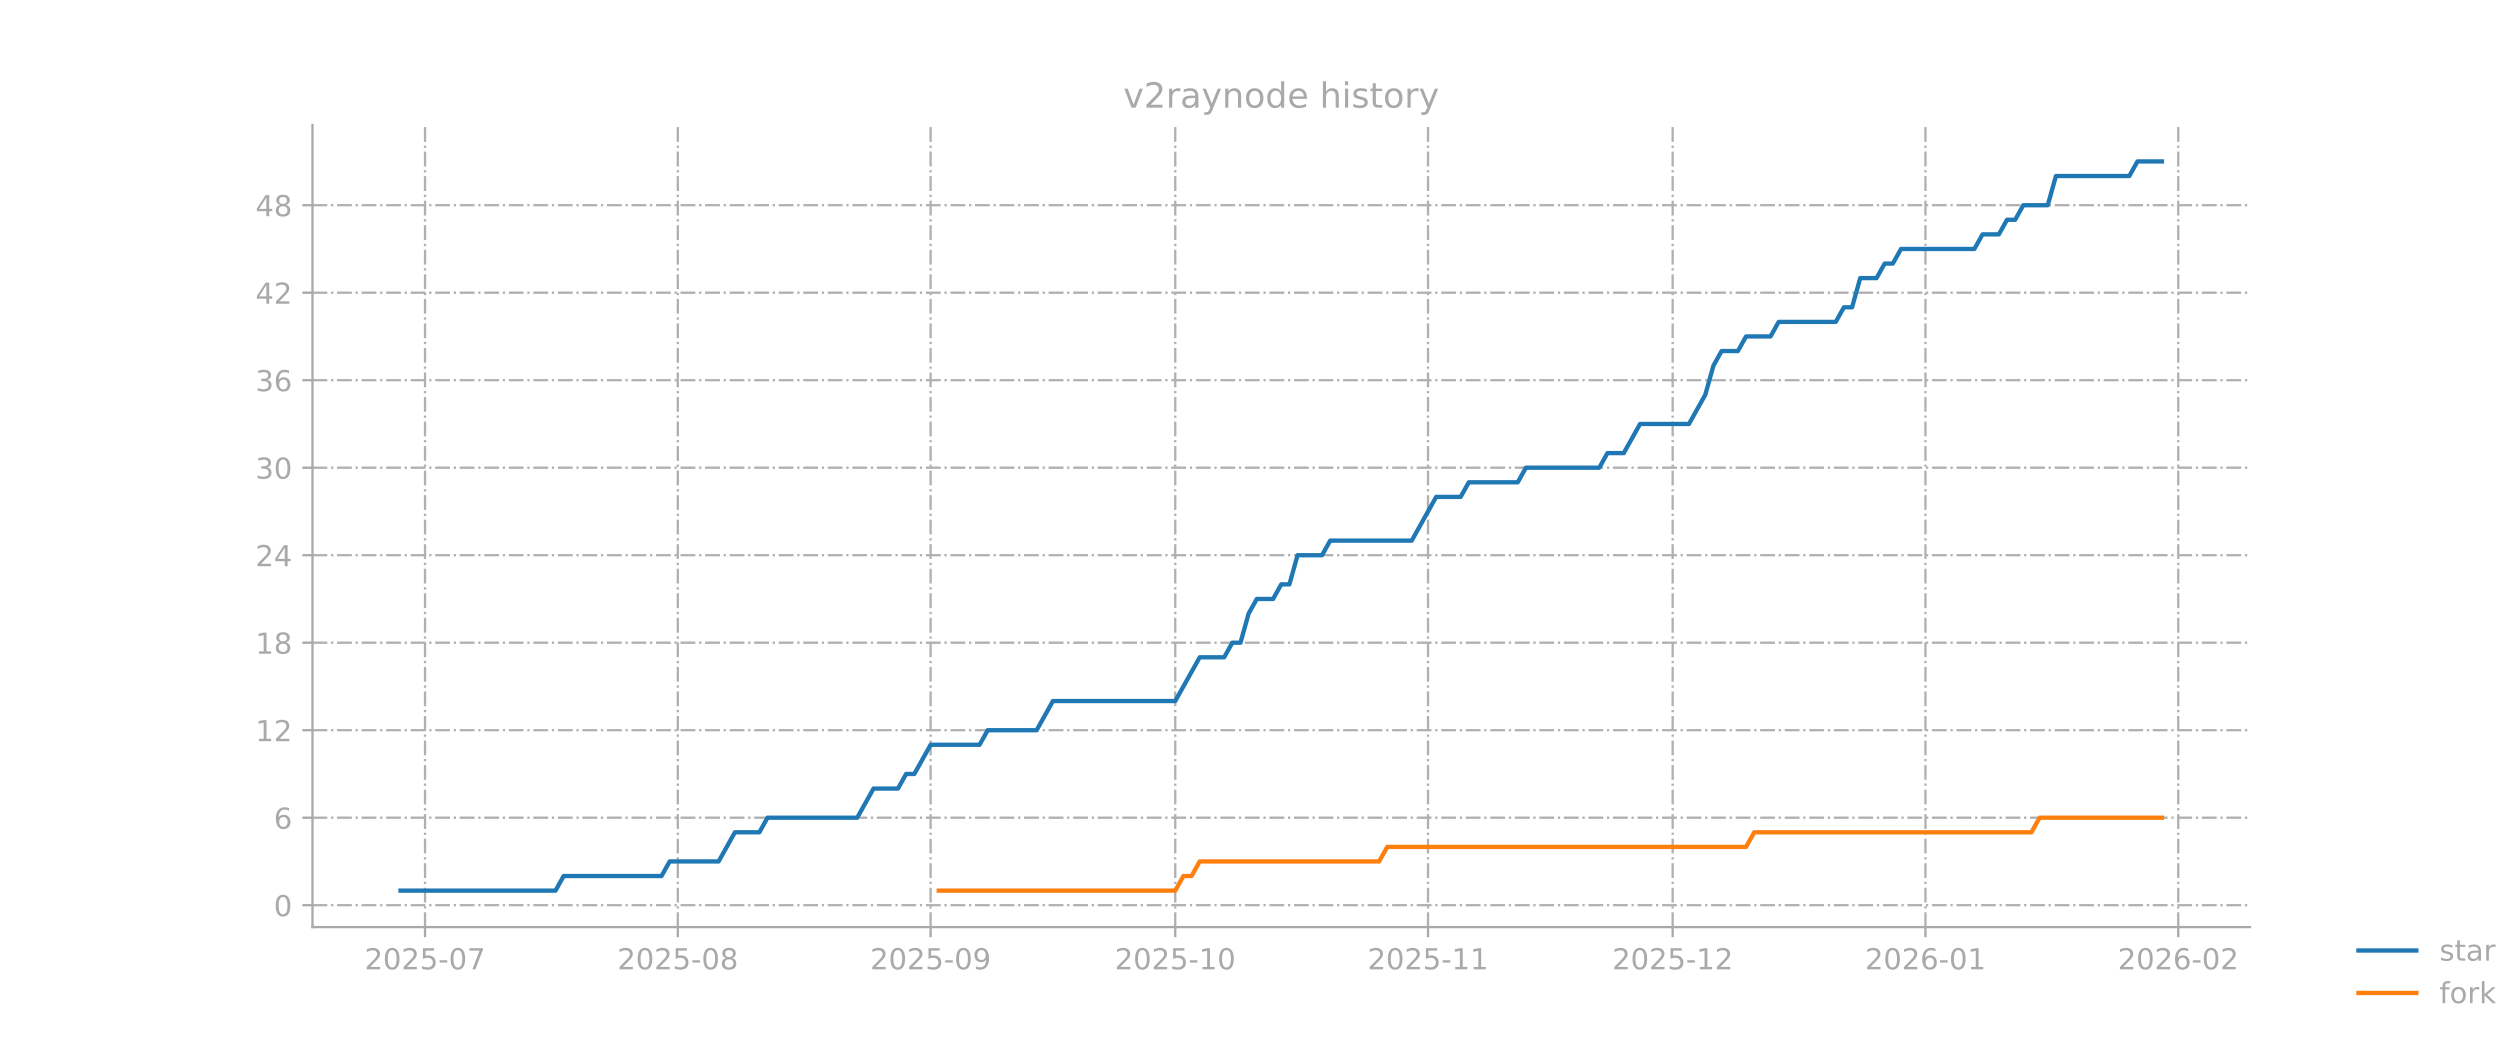
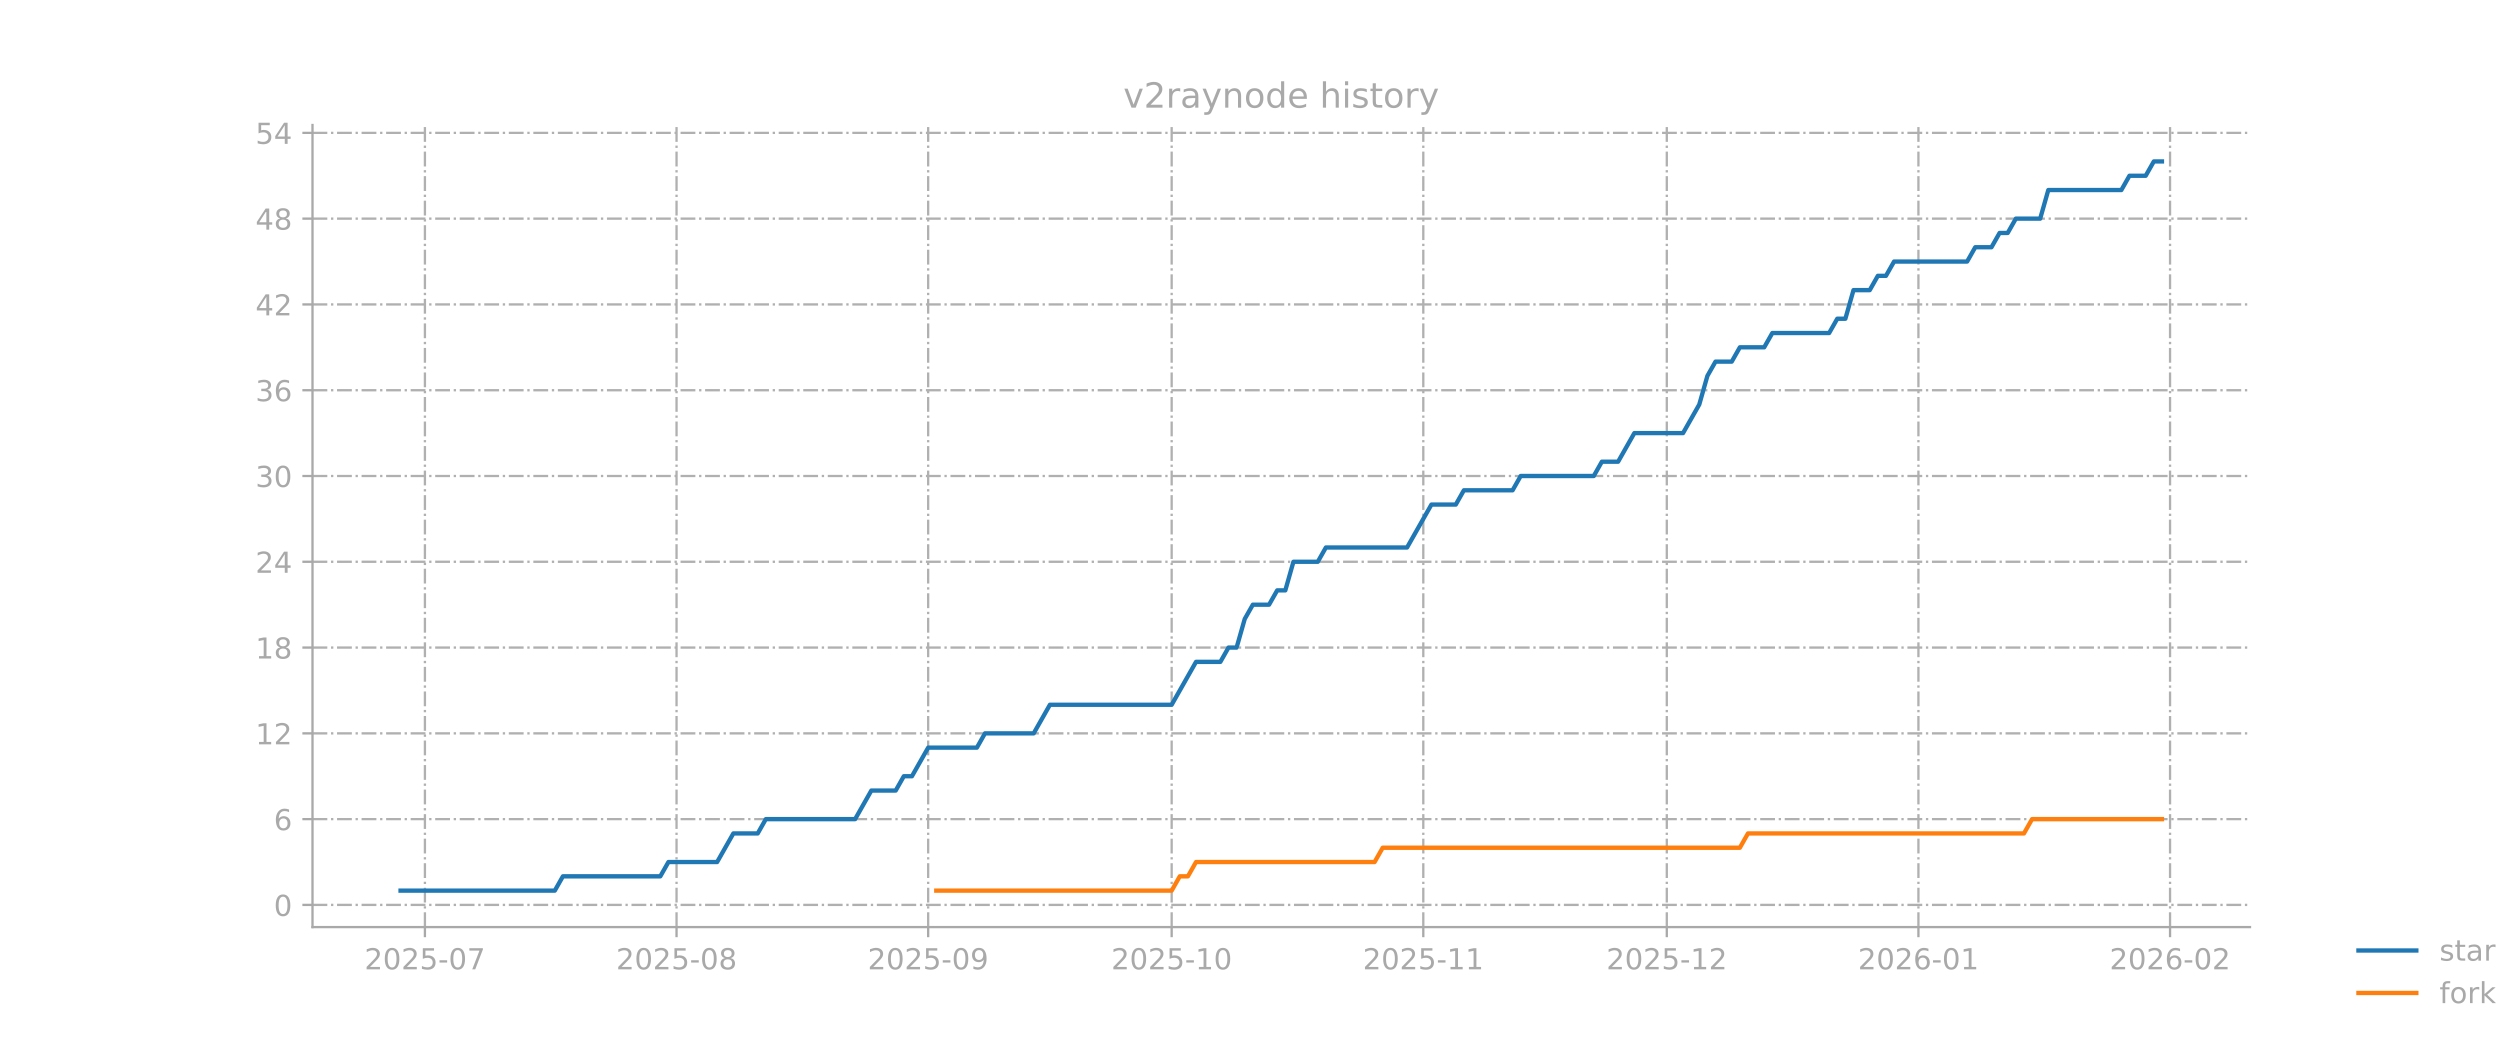
<svg xmlns="http://www.w3.org/2000/svg" xmlns:xlink="http://www.w3.org/1999/xlink" width="864pt" height="360pt" viewBox="0 0 864 360" version="1.1">
  <defs>
    <style type="text/css">*{stroke-linejoin: round; stroke-linecap: butt}</style>
  </defs>
  <g id="figure_1">
    <g id="patch_1">
      <path d="M 0 360  L 864 360  L 864 0  L 0 0  L 0 360  z " style="fill: none; opacity: 0" />
    </g>
    <g id="axes_1">
      <g id="patch_2">
        <path d="M 108 320.4  L 777.6 320.4  L 777.6 43.2  L 108 43.2  L 108 320.4  z " style="fill: none; opacity: 0" />
      </g>
      <g id="matplotlib.axis_1">
        <g id="xtick_1">
          <g id="line2d_1">
-             <path d="M 146.891 320.4  L 146.891 43.2  " clip-path="url(#pc5d7c96b3d)" style="fill: none; stroke-dasharray: 5.12,1.28,0.8,1.28; stroke-dashoffset: 0; stroke: #b0b0b0; stroke-width: 0.8" />
+             <path d="M 146.852 320.4  L 146.852 43.2  " clip-path="url(#p8c56908fd4)" style="fill: none; stroke-dasharray: 5.12,1.28,0.8,1.28; stroke-dashoffset: 0; stroke: #b0b0b0; stroke-width: 0.8" />
          </g>
          <g id="line2d_2">
            <defs>
-               <path id="m9806571675" d="M 0 0  L 0 3.5  " style="stroke: #a9a9a9; stroke-width: 0.8" />
+               <path id="mf7a924f02c" d="M 0 0  L 0 3.5  " style="stroke: #a9a9a9; stroke-width: 0.8" />
            </defs>
            <g>
-               <use xlink:href="#m9806571675" x="146.891" y="320.4" style="fill: #a9a9a9; stroke: #a9a9a9; stroke-width: 0.8" />
+               <use xlink:href="#mf7a924f02c" x="146.852" y="320.4" style="fill: #a9a9a9; stroke: #a9a9a9; stroke-width: 0.8" />
            </g>
          </g>
          <g id="text_1">
-             <g style="fill: #a9a9a9" transform="translate(125.9995 334.9984) scale(0.1 -0.1)">
+             <g style="fill: #a9a9a9" transform="translate(125.9605 334.9984) scale(0.1 -0.1)">
              <defs>
                <path id="DejaVuSans-32" d="M 1228 531  L 3431 531  L 3431 0  L 469 0  L 469 531  Q 828 903 1448 1529  Q 2069 2156 2228 2338  Q 2531 2678 2651 2914  Q 2772 3150 2772 3378  Q 2772 3750 2511 3984  Q 2250 4219 1831 4219  Q 1534 4219 1204 4116  Q 875 4013 500 3803  L 500 4441  Q 881 4594 1212 4672  Q 1544 4750 1819 4750  Q 2544 4750 2975 4387  Q 3406 4025 3406 3419  Q 3406 3131 3298 2873  Q 3191 2616 2906 2266  Q 2828 2175 2409 1742  Q 1991 1309 1228 531  z " transform="scale(0.015625)" />
                <path id="DejaVuSans-30" d="M 2034 4250  Q 1547 4250 1301 3770  Q 1056 3291 1056 2328  Q 1056 1369 1301 889  Q 1547 409 2034 409  Q 2525 409 2770 889  Q 3016 1369 3016 2328  Q 3016 3291 2770 3770  Q 2525 4250 2034 4250  z M 2034 4750  Q 2819 4750 3233 4129  Q 3647 3509 3647 2328  Q 3647 1150 3233 529  Q 2819 -91 2034 -91  Q 1250 -91 836 529  Q 422 1150 422 2328  Q 422 3509 836 4129  Q 1250 4750 2034 4750  z " transform="scale(0.015625)" />
                <path id="DejaVuSans-35" d="M 691 4666  L 3169 4666  L 3169 4134  L 1269 4134  L 1269 2991  Q 1406 3038 1543 3061  Q 1681 3084 1819 3084  Q 2600 3084 3056 2656  Q 3513 2228 3513 1497  Q 3513 744 3044 326  Q 2575 -91 1722 -91  Q 1428 -91 1123 -41  Q 819 9 494 109  L 494 744  Q 775 591 1075 516  Q 1375 441 1709 441  Q 2250 441 2565 725  Q 2881 1009 2881 1497  Q 2881 1984 2565 2268  Q 2250 2553 1709 2553  Q 1456 2553 1204 2497  Q 953 2441 691 2322  L 691 4666  z " transform="scale(0.015625)" />
                <path id="DejaVuSans-2d" d="M 313 2009  L 1997 2009  L 1997 1497  L 313 1497  L 313 2009  z " transform="scale(0.015625)" />
                <path id="DejaVuSans-37" d="M 525 4666  L 3525 4666  L 3525 4397  L 1831 0  L 1172 0  L 2766 4134  L 525 4134  L 525 4666  z " transform="scale(0.015625)" />
              </defs>
              <use xlink:href="#DejaVuSans-32" />
              <use xlink:href="#DejaVuSans-30" transform="translate(63.62305 0)" />
              <use xlink:href="#DejaVuSans-32" transform="translate(127.2461 0)" />
              <use xlink:href="#DejaVuSans-35" transform="translate(190.8691 0)" />
              <use xlink:href="#DejaVuSans-2d" transform="translate(254.4922 0)" />
              <use xlink:href="#DejaVuSans-30" transform="translate(290.5762 0)" />
              <use xlink:href="#DejaVuSans-37" transform="translate(354.1992 0)" />
            </g>
          </g>
        </g>
        <g id="xtick_2">
          <g id="line2d_3">
-             <path d="M 234.255 320.4  L 234.255 43.2  " clip-path="url(#pc5d7c96b3d)" style="fill: none; stroke-dasharray: 5.12,1.28,0.8,1.28; stroke-dashoffset: 0; stroke: #b0b0b0; stroke-width: 0.8" />
+             <path d="M 233.813 320.4  L 233.813 43.2  " clip-path="url(#p8c56908fd4)" style="fill: none; stroke-dasharray: 5.12,1.28,0.8,1.28; stroke-dashoffset: 0; stroke: #b0b0b0; stroke-width: 0.8" />
          </g>
          <g id="line2d_4">
            <g>
-               <use xlink:href="#m9806571675" x="234.255" y="320.4" style="fill: #a9a9a9; stroke: #a9a9a9; stroke-width: 0.8" />
+               <use xlink:href="#mf7a924f02c" x="233.813" y="320.4" style="fill: #a9a9a9; stroke: #a9a9a9; stroke-width: 0.8" />
            </g>
          </g>
          <g id="text_2">
-             <g style="fill: #a9a9a9" transform="translate(213.3631 334.9984) scale(0.1 -0.1)">
+             <g style="fill: #a9a9a9" transform="translate(212.9216 334.9984) scale(0.1 -0.1)">
              <defs>
                <path id="DejaVuSans-38" d="M 2034 2216  Q 1584 2216 1326 1975  Q 1069 1734 1069 1313  Q 1069 891 1326 650  Q 1584 409 2034 409  Q 2484 409 2743 651  Q 3003 894 3003 1313  Q 3003 1734 2745 1975  Q 2488 2216 2034 2216  z M 1403 2484  Q 997 2584 770 2862  Q 544 3141 544 3541  Q 544 4100 942 4425  Q 1341 4750 2034 4750  Q 2731 4750 3128 4425  Q 3525 4100 3525 3541  Q 3525 3141 3298 2862  Q 3072 2584 2669 2484  Q 3125 2378 3379 2068  Q 3634 1759 3634 1313  Q 3634 634 3220 271  Q 2806 -91 2034 -91  Q 1263 -91 848 271  Q 434 634 434 1313  Q 434 1759 690 2068  Q 947 2378 1403 2484  z M 1172 3481  Q 1172 3119 1398 2916  Q 1625 2713 2034 2713  Q 2441 2713 2670 2916  Q 2900 3119 2900 3481  Q 2900 3844 2670 4047  Q 2441 4250 2034 4250  Q 1625 4250 1398 4047  Q 1172 3844 1172 3481  z " transform="scale(0.015625)" />
              </defs>
              <use xlink:href="#DejaVuSans-32" />
              <use xlink:href="#DejaVuSans-30" transform="translate(63.62305 0)" />
              <use xlink:href="#DejaVuSans-32" transform="translate(127.2461 0)" />
              <use xlink:href="#DejaVuSans-35" transform="translate(190.8691 0)" />
              <use xlink:href="#DejaVuSans-2d" transform="translate(254.4922 0)" />
              <use xlink:href="#DejaVuSans-30" transform="translate(290.5762 0)" />
              <use xlink:href="#DejaVuSans-38" transform="translate(354.1992 0)" />
            </g>
          </g>
        </g>
        <g id="xtick_3">
          <g id="line2d_5">
-             <path d="M 321.618 320.4  L 321.618 43.2  " clip-path="url(#pc5d7c96b3d)" style="fill: none; stroke-dasharray: 5.12,1.28,0.8,1.28; stroke-dashoffset: 0; stroke: #b0b0b0; stroke-width: 0.8" />
+             <path d="M 320.774 320.4  L 320.774 43.2  " clip-path="url(#p8c56908fd4)" style="fill: none; stroke-dasharray: 5.12,1.28,0.8,1.28; stroke-dashoffset: 0; stroke: #b0b0b0; stroke-width: 0.8" />
          </g>
          <g id="line2d_6">
            <g>
-               <use xlink:href="#m9806571675" x="321.618" y="320.4" style="fill: #a9a9a9; stroke: #a9a9a9; stroke-width: 0.8" />
+               <use xlink:href="#mf7a924f02c" x="320.774" y="320.4" style="fill: #a9a9a9; stroke: #a9a9a9; stroke-width: 0.8" />
            </g>
          </g>
          <g id="text_3">
-             <g style="fill: #a9a9a9" transform="translate(300.7268 334.9984) scale(0.1 -0.1)">
+             <g style="fill: #a9a9a9" transform="translate(299.8826 334.9984) scale(0.1 -0.1)">
              <defs>
                <path id="DejaVuSans-39" d="M 703 97  L 703 672  Q 941 559 1184 500  Q 1428 441 1663 441  Q 2288 441 2617 861  Q 2947 1281 2994 2138  Q 2813 1869 2534 1725  Q 2256 1581 1919 1581  Q 1219 1581 811 2004  Q 403 2428 403 3163  Q 403 3881 828 4315  Q 1253 4750 1959 4750  Q 2769 4750 3195 4129  Q 3622 3509 3622 2328  Q 3622 1225 3098 567  Q 2575 -91 1691 -91  Q 1453 -91 1209 -44  Q 966 3 703 97  z M 1959 2075  Q 2384 2075 2632 2365  Q 2881 2656 2881 3163  Q 2881 3666 2632 3958  Q 2384 4250 1959 4250  Q 1534 4250 1286 3958  Q 1038 3666 1038 3163  Q 1038 2656 1286 2365  Q 1534 2075 1959 2075  z " transform="scale(0.015625)" />
              </defs>
              <use xlink:href="#DejaVuSans-32" />
              <use xlink:href="#DejaVuSans-30" transform="translate(63.62305 0)" />
              <use xlink:href="#DejaVuSans-32" transform="translate(127.2461 0)" />
              <use xlink:href="#DejaVuSans-35" transform="translate(190.8691 0)" />
              <use xlink:href="#DejaVuSans-2d" transform="translate(254.4922 0)" />
              <use xlink:href="#DejaVuSans-30" transform="translate(290.5762 0)" />
              <use xlink:href="#DejaVuSans-39" transform="translate(354.1992 0)" />
            </g>
          </g>
        </g>
        <g id="xtick_4">
          <g id="line2d_7">
-             <path d="M 406.164 320.4  L 406.164 43.2  " clip-path="url(#pc5d7c96b3d)" style="fill: none; stroke-dasharray: 5.12,1.28,0.8,1.28; stroke-dashoffset: 0; stroke: #b0b0b0; stroke-width: 0.8" />
+             <path d="M 404.93 320.4  L 404.93 43.2  " clip-path="url(#p8c56908fd4)" style="fill: none; stroke-dasharray: 5.12,1.28,0.8,1.28; stroke-dashoffset: 0; stroke: #b0b0b0; stroke-width: 0.8" />
          </g>
          <g id="line2d_8">
            <g>
-               <use xlink:href="#m9806571675" x="406.164" y="320.4" style="fill: #a9a9a9; stroke: #a9a9a9; stroke-width: 0.8" />
+               <use xlink:href="#mf7a924f02c" x="404.93" y="320.4" style="fill: #a9a9a9; stroke: #a9a9a9; stroke-width: 0.8" />
            </g>
          </g>
          <g id="text_4">
-             <g style="fill: #a9a9a9" transform="translate(385.2722 334.9984) scale(0.1 -0.1)">
+             <g style="fill: #a9a9a9" transform="translate(384.0385 334.9984) scale(0.1 -0.1)">
              <defs>
                <path id="DejaVuSans-31" d="M 794 531  L 1825 531  L 1825 4091  L 703 3866  L 703 4441  L 1819 4666  L 2450 4666  L 2450 531  L 3481 531  L 3481 0  L 794 0  L 794 531  z " transform="scale(0.015625)" />
              </defs>
              <use xlink:href="#DejaVuSans-32" />
              <use xlink:href="#DejaVuSans-30" transform="translate(63.62305 0)" />
              <use xlink:href="#DejaVuSans-32" transform="translate(127.2461 0)" />
              <use xlink:href="#DejaVuSans-35" transform="translate(190.8691 0)" />
              <use xlink:href="#DejaVuSans-2d" transform="translate(254.4922 0)" />
              <use xlink:href="#DejaVuSans-31" transform="translate(290.5762 0)" />
              <use xlink:href="#DejaVuSans-30" transform="translate(354.1992 0)" />
            </g>
          </g>
        </g>
        <g id="xtick_5">
          <g id="line2d_9">
-             <path d="M 493.527 320.4  L 493.527 43.2  " clip-path="url(#pc5d7c96b3d)" style="fill: none; stroke-dasharray: 5.12,1.28,0.8,1.28; stroke-dashoffset: 0; stroke: #b0b0b0; stroke-width: 0.8" />
+             <path d="M 491.891 320.4  L 491.891 43.2  " clip-path="url(#p8c56908fd4)" style="fill: none; stroke-dasharray: 5.12,1.28,0.8,1.28; stroke-dashoffset: 0; stroke: #b0b0b0; stroke-width: 0.8" />
          </g>
          <g id="line2d_10">
            <g>
-               <use xlink:href="#m9806571675" x="493.527" y="320.4" style="fill: #a9a9a9; stroke: #a9a9a9; stroke-width: 0.8" />
+               <use xlink:href="#mf7a924f02c" x="491.891" y="320.4" style="fill: #a9a9a9; stroke: #a9a9a9; stroke-width: 0.8" />
            </g>
          </g>
          <g id="text_5">
-             <g style="fill: #a9a9a9" transform="translate(472.6359 334.9984) scale(0.1 -0.1)">
+             <g style="fill: #a9a9a9" transform="translate(470.9995 334.9984) scale(0.1 -0.1)">
              <use xlink:href="#DejaVuSans-32" />
              <use xlink:href="#DejaVuSans-30" transform="translate(63.62305 0)" />
              <use xlink:href="#DejaVuSans-32" transform="translate(127.2461 0)" />
              <use xlink:href="#DejaVuSans-35" transform="translate(190.8691 0)" />
              <use xlink:href="#DejaVuSans-2d" transform="translate(254.4922 0)" />
              <use xlink:href="#DejaVuSans-31" transform="translate(290.5762 0)" />
              <use xlink:href="#DejaVuSans-31" transform="translate(354.1992 0)" />
            </g>
          </g>
        </g>
        <g id="xtick_6">
          <g id="line2d_11">
-             <path d="M 578.073 320.4  L 578.073 43.2  " clip-path="url(#pc5d7c96b3d)" style="fill: none; stroke-dasharray: 5.12,1.28,0.8,1.28; stroke-dashoffset: 0; stroke: #b0b0b0; stroke-width: 0.8" />
+             <path d="M 576.047 320.4  L 576.047 43.2  " clip-path="url(#p8c56908fd4)" style="fill: none; stroke-dasharray: 5.12,1.28,0.8,1.28; stroke-dashoffset: 0; stroke: #b0b0b0; stroke-width: 0.8" />
          </g>
          <g id="line2d_12">
            <g>
-               <use xlink:href="#m9806571675" x="578.073" y="320.4" style="fill: #a9a9a9; stroke: #a9a9a9; stroke-width: 0.8" />
+               <use xlink:href="#mf7a924f02c" x="576.047" y="320.4" style="fill: #a9a9a9; stroke: #a9a9a9; stroke-width: 0.8" />
            </g>
          </g>
          <g id="text_6">
-             <g style="fill: #a9a9a9" transform="translate(557.1813 334.9984) scale(0.1 -0.1)">
+             <g style="fill: #a9a9a9" transform="translate(555.1553 334.9984) scale(0.1 -0.1)">
              <use xlink:href="#DejaVuSans-32" />
              <use xlink:href="#DejaVuSans-30" transform="translate(63.62305 0)" />
              <use xlink:href="#DejaVuSans-32" transform="translate(127.2461 0)" />
              <use xlink:href="#DejaVuSans-35" transform="translate(190.8691 0)" />
              <use xlink:href="#DejaVuSans-2d" transform="translate(254.4922 0)" />
              <use xlink:href="#DejaVuSans-31" transform="translate(290.5762 0)" />
              <use xlink:href="#DejaVuSans-32" transform="translate(354.1992 0)" />
            </g>
          </g>
        </g>
        <g id="xtick_7">
          <g id="line2d_13">
-             <path d="M 665.436 320.4  L 665.436 43.2  " clip-path="url(#pc5d7c96b3d)" style="fill: none; stroke-dasharray: 5.12,1.28,0.8,1.28; stroke-dashoffset: 0; stroke: #b0b0b0; stroke-width: 0.8" />
+             <path d="M 663.008 320.4  L 663.008 43.2  " clip-path="url(#p8c56908fd4)" style="fill: none; stroke-dasharray: 5.12,1.28,0.8,1.28; stroke-dashoffset: 0; stroke: #b0b0b0; stroke-width: 0.8" />
          </g>
          <g id="line2d_14">
            <g>
-               <use xlink:href="#m9806571675" x="665.436" y="320.4" style="fill: #a9a9a9; stroke: #a9a9a9; stroke-width: 0.8" />
+               <use xlink:href="#mf7a924f02c" x="663.008" y="320.4" style="fill: #a9a9a9; stroke: #a9a9a9; stroke-width: 0.8" />
            </g>
          </g>
          <g id="text_7">
-             <g style="fill: #a9a9a9" transform="translate(644.545 334.9984) scale(0.1 -0.1)">
+             <g style="fill: #a9a9a9" transform="translate(642.1164 334.9984) scale(0.1 -0.1)">
              <defs>
                <path id="DejaVuSans-36" d="M 2113 2584  Q 1688 2584 1439 2293  Q 1191 2003 1191 1497  Q 1191 994 1439 701  Q 1688 409 2113 409  Q 2538 409 2786 701  Q 3034 994 3034 1497  Q 3034 2003 2786 2293  Q 2538 2584 2113 2584  z M 3366 4563  L 3366 3988  Q 3128 4100 2886 4159  Q 2644 4219 2406 4219  Q 1781 4219 1451 3797  Q 1122 3375 1075 2522  Q 1259 2794 1537 2939  Q 1816 3084 2150 3084  Q 2853 3084 3261 2657  Q 3669 2231 3669 1497  Q 3669 778 3244 343  Q 2819 -91 2113 -91  Q 1303 -91 875 529  Q 447 1150 447 2328  Q 447 3434 972 4092  Q 1497 4750 2381 4750  Q 2619 4750 2861 4703  Q 3103 4656 3366 4563  z " transform="scale(0.015625)" />
              </defs>
              <use xlink:href="#DejaVuSans-32" />
              <use xlink:href="#DejaVuSans-30" transform="translate(63.62305 0)" />
              <use xlink:href="#DejaVuSans-32" transform="translate(127.2461 0)" />
              <use xlink:href="#DejaVuSans-36" transform="translate(190.8691 0)" />
              <use xlink:href="#DejaVuSans-2d" transform="translate(254.4922 0)" />
              <use xlink:href="#DejaVuSans-30" transform="translate(290.5762 0)" />
              <use xlink:href="#DejaVuSans-31" transform="translate(354.1992 0)" />
            </g>
          </g>
        </g>
        <g id="xtick_8">
          <g id="line2d_15">
-             <path d="M 752.8 320.4  L 752.8 43.2  " clip-path="url(#pc5d7c96b3d)" style="fill: none; stroke-dasharray: 5.12,1.28,0.8,1.28; stroke-dashoffset: 0; stroke: #b0b0b0; stroke-width: 0.8" />
+             <path d="M 749.969 320.4  L 749.969 43.2  " clip-path="url(#p8c56908fd4)" style="fill: none; stroke-dasharray: 5.12,1.28,0.8,1.28; stroke-dashoffset: 0; stroke: #b0b0b0; stroke-width: 0.8" />
          </g>
          <g id="line2d_16">
            <g>
-               <use xlink:href="#m9806571675" x="752.8" y="320.4" style="fill: #a9a9a9; stroke: #a9a9a9; stroke-width: 0.8" />
+               <use xlink:href="#mf7a924f02c" x="749.969" y="320.4" style="fill: #a9a9a9; stroke: #a9a9a9; stroke-width: 0.8" />
            </g>
          </g>
          <g id="text_8">
-             <g style="fill: #a9a9a9" transform="translate(731.9086 334.9984) scale(0.1 -0.1)">
+             <g style="fill: #a9a9a9" transform="translate(729.0774 334.9984) scale(0.1 -0.1)">
              <use xlink:href="#DejaVuSans-32" />
              <use xlink:href="#DejaVuSans-30" transform="translate(63.62305 0)" />
              <use xlink:href="#DejaVuSans-32" transform="translate(127.2461 0)" />
              <use xlink:href="#DejaVuSans-36" transform="translate(190.8691 0)" />
              <use xlink:href="#DejaVuSans-2d" transform="translate(254.4922 0)" />
              <use xlink:href="#DejaVuSans-30" transform="translate(290.5762 0)" />
              <use xlink:href="#DejaVuSans-32" transform="translate(354.1992 0)" />
            </g>
          </g>
        </g>
      </g>
      <g id="matplotlib.axis_2">
        <g id="ytick_1">
          <g id="line2d_17">
-             <path d="M 108 312.84  L 777.6 312.84  " clip-path="url(#pc5d7c96b3d)" style="fill: none; stroke-dasharray: 5.12,1.28,0.8,1.28; stroke-dashoffset: 0; stroke: #b0b0b0; stroke-width: 0.8" />
+             <path d="M 108 312.741  L 777.6 312.741  " clip-path="url(#p8c56908fd4)" style="fill: none; stroke-dasharray: 5.12,1.28,0.8,1.28; stroke-dashoffset: 0; stroke: #b0b0b0; stroke-width: 0.8" />
          </g>
          <g id="line2d_18">
            <defs>
-               <path id="mb5bc9889e3" d="M 0 0  L -3.5 0  " style="stroke: #a9a9a9; stroke-width: 0.8" />
+               <path id="md073e32edb" d="M 0 0  L -3.5 0  " style="stroke: #a9a9a9; stroke-width: 0.8" />
            </defs>
            <g>
-               <use xlink:href="#mb5bc9889e3" x="108" y="312.84" style="fill: #a9a9a9; stroke: #a9a9a9; stroke-width: 0.8" />
+               <use xlink:href="#md073e32edb" x="108" y="312.741" style="fill: #a9a9a9; stroke: #a9a9a9; stroke-width: 0.8" />
            </g>
          </g>
          <g id="text_9">
-             <g style="fill: #a9a9a9" transform="translate(94.6375 316.6392) scale(0.1 -0.1)">
+             <g style="fill: #a9a9a9" transform="translate(94.6375 316.5404) scale(0.1 -0.1)">
              <use xlink:href="#DejaVuSans-30" />
            </g>
          </g>
        </g>
        <g id="ytick_2">
          <g id="line2d_19">
-             <path d="M 108 282.6  L 777.6 282.6  " clip-path="url(#pc5d7c96b3d)" style="fill: none; stroke-dasharray: 5.12,1.28,0.8,1.28; stroke-dashoffset: 0; stroke: #b0b0b0; stroke-width: 0.8" />
+             <path d="M 108 283.094  L 777.6 283.094  " clip-path="url(#p8c56908fd4)" style="fill: none; stroke-dasharray: 5.12,1.28,0.8,1.28; stroke-dashoffset: 0; stroke: #b0b0b0; stroke-width: 0.8" />
          </g>
          <g id="line2d_20">
            <g>
-               <use xlink:href="#mb5bc9889e3" x="108" y="282.6" style="fill: #a9a9a9; stroke: #a9a9a9; stroke-width: 0.8" />
+               <use xlink:href="#md073e32edb" x="108" y="283.094" style="fill: #a9a9a9; stroke: #a9a9a9; stroke-width: 0.8" />
            </g>
          </g>
          <g id="text_10">
-             <g style="fill: #a9a9a9" transform="translate(94.6375 286.3992) scale(0.1 -0.1)">
+             <g style="fill: #a9a9a9" transform="translate(94.6375 286.8933) scale(0.1 -0.1)">
              <use xlink:href="#DejaVuSans-36" />
            </g>
          </g>
        </g>
        <g id="ytick_3">
          <g id="line2d_21">
-             <path d="M 108 252.36  L 777.6 252.36  " clip-path="url(#pc5d7c96b3d)" style="fill: none; stroke-dasharray: 5.12,1.28,0.8,1.28; stroke-dashoffset: 0; stroke: #b0b0b0; stroke-width: 0.8" />
+             <path d="M 108 253.447  L 777.6 253.447  " clip-path="url(#p8c56908fd4)" style="fill: none; stroke-dasharray: 5.12,1.28,0.8,1.28; stroke-dashoffset: 0; stroke: #b0b0b0; stroke-width: 0.8" />
          </g>
          <g id="line2d_22">
            <g>
-               <use xlink:href="#mb5bc9889e3" x="108" y="252.36" style="fill: #a9a9a9; stroke: #a9a9a9; stroke-width: 0.8" />
+               <use xlink:href="#md073e32edb" x="108" y="253.447" style="fill: #a9a9a9; stroke: #a9a9a9; stroke-width: 0.8" />
            </g>
          </g>
          <g id="text_11">
-             <g style="fill: #a9a9a9" transform="translate(88.275 256.1592) scale(0.1 -0.1)">
+             <g style="fill: #a9a9a9" transform="translate(88.275 257.2463) scale(0.1 -0.1)">
              <use xlink:href="#DejaVuSans-31" />
              <use xlink:href="#DejaVuSans-32" transform="translate(63.62305 0)" />
            </g>
          </g>
        </g>
        <g id="ytick_4">
          <g id="line2d_23">
-             <path d="M 108 222.12  L 777.6 222.12  " clip-path="url(#pc5d7c96b3d)" style="fill: none; stroke-dasharray: 5.12,1.28,0.8,1.28; stroke-dashoffset: 0; stroke: #b0b0b0; stroke-width: 0.8" />
+             <path d="M 108 223.8  L 777.6 223.8  " clip-path="url(#p8c56908fd4)" style="fill: none; stroke-dasharray: 5.12,1.28,0.8,1.28; stroke-dashoffset: 0; stroke: #b0b0b0; stroke-width: 0.8" />
          </g>
          <g id="line2d_24">
            <g>
-               <use xlink:href="#mb5bc9889e3" x="108" y="222.12" style="fill: #a9a9a9; stroke: #a9a9a9; stroke-width: 0.8" />
+               <use xlink:href="#md073e32edb" x="108" y="223.8" style="fill: #a9a9a9; stroke: #a9a9a9; stroke-width: 0.8" />
            </g>
          </g>
          <g id="text_12">
-             <g style="fill: #a9a9a9" transform="translate(88.275 225.9192) scale(0.1 -0.1)">
+             <g style="fill: #a9a9a9" transform="translate(88.275 227.5992) scale(0.1 -0.1)">
              <use xlink:href="#DejaVuSans-31" />
              <use xlink:href="#DejaVuSans-38" transform="translate(63.62305 0)" />
            </g>
          </g>
        </g>
        <g id="ytick_5">
          <g id="line2d_25">
-             <path d="M 108 191.88  L 777.6 191.88  " clip-path="url(#pc5d7c96b3d)" style="fill: none; stroke-dasharray: 5.12,1.28,0.8,1.28; stroke-dashoffset: 0; stroke: #b0b0b0; stroke-width: 0.8" />
+             <path d="M 108 194.153  L 777.6 194.153  " clip-path="url(#p8c56908fd4)" style="fill: none; stroke-dasharray: 5.12,1.28,0.8,1.28; stroke-dashoffset: 0; stroke: #b0b0b0; stroke-width: 0.8" />
          </g>
          <g id="line2d_26">
            <g>
-               <use xlink:href="#mb5bc9889e3" x="108" y="191.88" style="fill: #a9a9a9; stroke: #a9a9a9; stroke-width: 0.8" />
+               <use xlink:href="#md073e32edb" x="108" y="194.153" style="fill: #a9a9a9; stroke: #a9a9a9; stroke-width: 0.8" />
            </g>
          </g>
          <g id="text_13">
-             <g style="fill: #a9a9a9" transform="translate(88.275 195.6792) scale(0.1 -0.1)">
+             <g style="fill: #a9a9a9" transform="translate(88.275 197.9522) scale(0.1 -0.1)">
              <defs>
                <path id="DejaVuSans-34" d="M 2419 4116  L 825 1625  L 2419 1625  L 2419 4116  z M 2253 4666  L 3047 4666  L 3047 1625  L 3713 1625  L 3713 1100  L 3047 1100  L 3047 0  L 2419 0  L 2419 1100  L 313 1100  L 313 1709  L 2253 4666  z " transform="scale(0.015625)" />
              </defs>
              <use xlink:href="#DejaVuSans-32" />
              <use xlink:href="#DejaVuSans-34" transform="translate(63.62305 0)" />
            </g>
          </g>
        </g>
        <g id="ytick_6">
          <g id="line2d_27">
-             <path d="M 108 161.64  L 777.6 161.64  " clip-path="url(#pc5d7c96b3d)" style="fill: none; stroke-dasharray: 5.12,1.28,0.8,1.28; stroke-dashoffset: 0; stroke: #b0b0b0; stroke-width: 0.8" />
+             <path d="M 108 164.506  L 777.6 164.506  " clip-path="url(#p8c56908fd4)" style="fill: none; stroke-dasharray: 5.12,1.28,0.8,1.28; stroke-dashoffset: 0; stroke: #b0b0b0; stroke-width: 0.8" />
          </g>
          <g id="line2d_28">
            <g>
-               <use xlink:href="#mb5bc9889e3" x="108" y="161.64" style="fill: #a9a9a9; stroke: #a9a9a9; stroke-width: 0.8" />
+               <use xlink:href="#md073e32edb" x="108" y="164.506" style="fill: #a9a9a9; stroke: #a9a9a9; stroke-width: 0.8" />
            </g>
          </g>
          <g id="text_14">
-             <g style="fill: #a9a9a9" transform="translate(88.275 165.4392) scale(0.1 -0.1)">
+             <g style="fill: #a9a9a9" transform="translate(88.275 168.3051) scale(0.1 -0.1)">
              <defs>
                <path id="DejaVuSans-33" d="M 2597 2516  Q 3050 2419 3304 2112  Q 3559 1806 3559 1356  Q 3559 666 3084 287  Q 2609 -91 1734 -91  Q 1441 -91 1130 -33  Q 819 25 488 141  L 488 750  Q 750 597 1062 519  Q 1375 441 1716 441  Q 2309 441 2620 675  Q 2931 909 2931 1356  Q 2931 1769 2642 2001  Q 2353 2234 1838 2234  L 1294 2234  L 1294 2753  L 1863 2753  Q 2328 2753 2575 2939  Q 2822 3125 2822 3475  Q 2822 3834 2567 4026  Q 2313 4219 1838 4219  Q 1578 4219 1281 4162  Q 984 4106 628 3988  L 628 4550  Q 988 4650 1302 4700  Q 1616 4750 1894 4750  Q 2613 4750 3031 4423  Q 3450 4097 3450 3541  Q 3450 3153 3228 2886  Q 3006 2619 2597 2516  z " transform="scale(0.015625)" />
              </defs>
              <use xlink:href="#DejaVuSans-33" />
              <use xlink:href="#DejaVuSans-30" transform="translate(63.62305 0)" />
            </g>
          </g>
        </g>
        <g id="ytick_7">
          <g id="line2d_29">
-             <path d="M 108 131.4  L 777.6 131.4  " clip-path="url(#pc5d7c96b3d)" style="fill: none; stroke-dasharray: 5.12,1.28,0.8,1.28; stroke-dashoffset: 0; stroke: #b0b0b0; stroke-width: 0.8" />
+             <path d="M 108 134.859  L 777.6 134.859  " clip-path="url(#p8c56908fd4)" style="fill: none; stroke-dasharray: 5.12,1.28,0.8,1.28; stroke-dashoffset: 0; stroke: #b0b0b0; stroke-width: 0.8" />
          </g>
          <g id="line2d_30">
            <g>
-               <use xlink:href="#mb5bc9889e3" x="108" y="131.4" style="fill: #a9a9a9; stroke: #a9a9a9; stroke-width: 0.8" />
+               <use xlink:href="#md073e32edb" x="108" y="134.859" style="fill: #a9a9a9; stroke: #a9a9a9; stroke-width: 0.8" />
            </g>
          </g>
          <g id="text_15">
-             <g style="fill: #a9a9a9" transform="translate(88.275 135.1992) scale(0.1 -0.1)">
+             <g style="fill: #a9a9a9" transform="translate(88.275 138.658) scale(0.1 -0.1)">
              <use xlink:href="#DejaVuSans-33" />
              <use xlink:href="#DejaVuSans-36" transform="translate(63.62305 0)" />
            </g>
          </g>
        </g>
        <g id="ytick_8">
          <g id="line2d_31">
-             <path d="M 108 101.16  L 777.6 101.16  " clip-path="url(#pc5d7c96b3d)" style="fill: none; stroke-dasharray: 5.12,1.28,0.8,1.28; stroke-dashoffset: 0; stroke: #b0b0b0; stroke-width: 0.8" />
+             <path d="M 108 105.212  L 777.6 105.212  " clip-path="url(#p8c56908fd4)" style="fill: none; stroke-dasharray: 5.12,1.28,0.8,1.28; stroke-dashoffset: 0; stroke: #b0b0b0; stroke-width: 0.8" />
          </g>
          <g id="line2d_32">
            <g>
-               <use xlink:href="#mb5bc9889e3" x="108" y="101.16" style="fill: #a9a9a9; stroke: #a9a9a9; stroke-width: 0.8" />
+               <use xlink:href="#md073e32edb" x="108" y="105.212" style="fill: #a9a9a9; stroke: #a9a9a9; stroke-width: 0.8" />
            </g>
          </g>
          <g id="text_16">
-             <g style="fill: #a9a9a9" transform="translate(88.275 104.9592) scale(0.1 -0.1)">
+             <g style="fill: #a9a9a9" transform="translate(88.275 109.011) scale(0.1 -0.1)">
              <use xlink:href="#DejaVuSans-34" />
              <use xlink:href="#DejaVuSans-32" transform="translate(63.62305 0)" />
            </g>
          </g>
        </g>
        <g id="ytick_9">
          <g id="line2d_33">
-             <path d="M 108 70.92  L 777.6 70.92  " clip-path="url(#pc5d7c96b3d)" style="fill: none; stroke-dasharray: 5.12,1.28,0.8,1.28; stroke-dashoffset: 0; stroke: #b0b0b0; stroke-width: 0.8" />
+             <path d="M 108 75.565  L 777.6 75.565  " clip-path="url(#p8c56908fd4)" style="fill: none; stroke-dasharray: 5.12,1.28,0.8,1.28; stroke-dashoffset: 0; stroke: #b0b0b0; stroke-width: 0.8" />
          </g>
          <g id="line2d_34">
            <g>
-               <use xlink:href="#mb5bc9889e3" x="108" y="70.92" style="fill: #a9a9a9; stroke: #a9a9a9; stroke-width: 0.8" />
+               <use xlink:href="#md073e32edb" x="108" y="75.565" style="fill: #a9a9a9; stroke: #a9a9a9; stroke-width: 0.8" />
            </g>
          </g>
          <g id="text_17">
-             <g style="fill: #a9a9a9" transform="translate(88.275 74.71922) scale(0.1 -0.1)">
+             <g style="fill: #a9a9a9" transform="translate(88.275 79.36392) scale(0.1 -0.1)">
              <use xlink:href="#DejaVuSans-34" />
              <use xlink:href="#DejaVuSans-38" transform="translate(63.62305 0)" />
            </g>
          </g>
        </g>
-       </g>
-       <g id="line2d_35">
-         <path d="M 138.436 307.8  L 191.982 307.8  L 194.8 302.76  L 228.618 302.76  L 231.436 297.72  L 248.345 297.72  L 253.982 287.64  L 262.436 287.64  L 265.255 282.6  L 296.255 282.6  L 301.891 272.52  L 310.345 272.52  L 313.164 267.48  L 315.982 267.48  L 321.618 257.4  L 338.527 257.4  L 341.345 252.36  L 358.255 252.36  L 363.891 242.28  L 406.164 242.28  L 414.618 227.16  L 423.073 227.16  L 425.891 222.12  L 428.709 222.12  L 431.527 212.04  L 434.345 207  L 439.982 207  L 442.8 201.96  L 445.618 201.96  L 448.436 191.88  L 456.891 191.88  L 459.709 186.84  L 487.891 186.84  L 496.345 171.72  L 504.8 171.72  L 507.618 166.68  L 524.527 166.68  L 527.345 161.64  L 552.709 161.64  L 555.527 156.6  L 561.164 156.6  L 566.8 146.52  L 583.709 146.52  L 589.345 136.44  L 592.164 126.36  L 594.982 121.32  L 600.618 121.32  L 603.436 116.28  L 611.891 116.28  L 614.709 111.24  L 634.436 111.24  L 637.255 106.2  L 640.073 106.2  L 642.891 96.12  L 648.527 96.12  L 651.345 91.08  L 654.164 91.08  L 656.982 86.04  L 682.345 86.04  L 685.164 81  L 690.8 81  L 693.618 75.96  L 696.436 75.96  L 699.255 70.92  L 707.709 70.92  L 710.527 60.84  L 735.891 60.84  L 738.709 55.8  L 747.164 55.8  L 747.164 55.8  " clip-path="url(#pc5d7c96b3d)" style="fill: none; stroke: #1f77b4; stroke-width: 1.5; stroke-linecap: square" />
-       </g>
-       <g id="line2d_36">
-         <path d="M 324.436 307.8  L 406.164 307.8  L 408.982 302.76  L 411.8 302.76  L 414.618 297.72  L 476.618 297.72  L 479.436 292.68  L 603.436 292.68  L 606.255 287.64  L 702.073 287.64  L 704.891 282.6  L 747.164 282.6  L 747.164 282.6  " clip-path="url(#pc5d7c96b3d)" style="fill: none; stroke: #ff7f0e; stroke-width: 1.5; stroke-linecap: square" />
+         <g id="ytick_10">
+           <g id="line2d_35">
+             <path d="M 108 45.918  L 777.6 45.918  " clip-path="url(#p8c56908fd4)" style="fill: none; stroke-dasharray: 5.12,1.28,0.8,1.28; stroke-dashoffset: 0; stroke: #b0b0b0; stroke-width: 0.8" />
+           </g>
+           <g id="line2d_36">
+             <g>
+               <use xlink:href="#md073e32edb" x="108" y="45.918" style="fill: #a9a9a9; stroke: #a9a9a9; stroke-width: 0.8" />
+             </g>
+           </g>
+           <g id="text_18">
+             <g style="fill: #a9a9a9" transform="translate(88.275 49.71687) scale(0.1 -0.1)">
+               <use xlink:href="#DejaVuSans-35" />
+               <use xlink:href="#DejaVuSans-34" transform="translate(63.62305 0)" />
+             </g>
+           </g>
+         </g>
+       </g>
+       <g id="line2d_37">
+         <path d="M 138.436 307.8  L 191.735 307.8  L 194.54 302.859  L 228.203 302.859  L 231.008 297.918  L 247.839 297.918  L 253.449 288.035  L 261.865 288.035  L 264.67 283.094  L 295.527 283.094  L 301.138 273.212  L 309.553 273.212  L 312.358 268.271  L 315.164 268.271  L 320.774 258.388  L 337.605 258.388  L 340.41 253.447  L 357.242 253.447  L 362.852 243.565  L 404.93 243.565  L 413.345 228.741  L 421.761 228.741  L 424.566 223.8  L 427.371 223.8  L 430.177 213.918  L 432.982 208.976  L 438.592 208.976  L 441.397 204.035  L 444.203 204.035  L 447.008 194.153  L 455.423 194.153  L 458.229 189.212  L 486.281 189.212  L 494.696 174.388  L 503.112 174.388  L 505.917 169.447  L 522.748 169.447  L 525.553 164.506  L 550.8 164.506  L 553.605 159.565  L 559.216 159.565  L 564.826 149.682  L 581.657 149.682  L 587.268 139.8  L 590.073 129.918  L 592.878 124.976  L 598.488 124.976  L 601.294 120.035  L 609.709 120.035  L 612.514 115.094  L 632.151 115.094  L 634.956 110.153  L 637.761 110.153  L 640.566 100.271  L 646.177 100.271  L 648.982 95.329  L 651.787 95.329  L 654.592 90.388  L 679.839 90.388  L 682.644 85.447  L 688.255 85.447  L 691.06 80.506  L 693.865 80.506  L 696.67 75.565  L 705.086 75.565  L 707.891 65.682  L 733.138 65.682  L 735.943 60.741  L 741.553 60.741  L 744.358 55.8  L 747.164 55.8  L 747.164 55.8  " clip-path="url(#p8c56908fd4)" style="fill: none; stroke: #1f77b4; stroke-width: 1.5; stroke-linecap: square" />
+       </g>
+       <g id="line2d_38">
+         <path d="M 323.579 307.8  L 404.93 307.8  L 407.735 302.859  L 410.54 302.859  L 413.345 297.918  L 475.06 297.918  L 477.865 292.976  L 601.294 292.976  L 604.099 288.035  L 699.475 288.035  L 702.281 283.094  L 747.164 283.094  L 747.164 283.094  " clip-path="url(#p8c56908fd4)" style="fill: none; stroke: #ff7f0e; stroke-width: 1.5; stroke-linecap: square" />
      </g>
      <g id="patch_3">
        <path d="M 108 320.4  L 108 43.2  " style="fill: none; stroke: #a9a9a9; stroke-width: 0.8; stroke-linejoin: miter; stroke-linecap: square" />
      </g>
      <g id="patch_4">
        <path d="M 777.6 320.4  L 777.6 43.2  " style="fill: none" />
      </g>
      <g id="patch_5">
        <path d="M 108 320.4  L 777.6 320.4  " style="fill: none; stroke: #a9a9a9; stroke-width: 0.8; stroke-linejoin: miter; stroke-linecap: square" />
      </g>
      <g id="patch_6">
        <path d="M 108 43.2  L 777.6 43.2  " style="fill: none" />
      </g>
-       <g id="text_18">
+       <g id="text_19">
        <g style="fill: #a9a9a9" transform="translate(388.2188 37.2) scale(0.12 -0.12)">
          <defs>
            <path id="DejaVuSans-76" d="M 191 3500  L 800 3500  L 1894 563  L 2988 3500  L 3597 3500  L 2284 0  L 1503 0  L 191 3500  z " transform="scale(0.015625)" />
            <path id="DejaVuSans-72" d="M 2631 2963  Q 2534 3019 2420 3045  Q 2306 3072 2169 3072  Q 1681 3072 1420 2755  Q 1159 2438 1159 1844  L 1159 0  L 581 0  L 581 3500  L 1159 3500  L 1159 2956  Q 1341 3275 1631 3429  Q 1922 3584 2338 3584  Q 2397 3584 2469 3576  Q 2541 3569 2628 3553  L 2631 2963  z " transform="scale(0.015625)" />
            <path id="DejaVuSans-61" d="M 2194 1759  Q 1497 1759 1228 1600  Q 959 1441 959 1056  Q 959 750 1161 570  Q 1363 391 1709 391  Q 2188 391 2477 730  Q 2766 1069 2766 1631  L 2766 1759  L 2194 1759  z M 3341 1997  L 3341 0  L 2766 0  L 2766 531  Q 2569 213 2275 61  Q 1981 -91 1556 -91  Q 1019 -91 701 211  Q 384 513 384 1019  Q 384 1609 779 1909  Q 1175 2209 1959 2209  L 2766 2209  L 2766 2266  Q 2766 2663 2505 2880  Q 2244 3097 1772 3097  Q 1472 3097 1187 3025  Q 903 2953 641 2809  L 641 3341  Q 956 3463 1253 3523  Q 1550 3584 1831 3584  Q 2591 3584 2966 3190  Q 3341 2797 3341 1997  z " transform="scale(0.015625)" />
            <path id="DejaVuSans-79" d="M 2059 -325  Q 1816 -950 1584 -1140  Q 1353 -1331 966 -1331  L 506 -1331  L 506 -850  L 844 -850  Q 1081 -850 1212 -737  Q 1344 -625 1503 -206  L 1606 56  L 191 3500  L 800 3500  L 1894 763  L 2988 3500  L 3597 3500  L 2059 -325  z " transform="scale(0.015625)" />
            <path id="DejaVuSans-6e" d="M 3513 2113  L 3513 0  L 2938 0  L 2938 2094  Q 2938 2591 2744 2837  Q 2550 3084 2163 3084  Q 1697 3084 1428 2787  Q 1159 2491 1159 1978  L 1159 0  L 581 0  L 581 3500  L 1159 3500  L 1159 2956  Q 1366 3272 1645 3428  Q 1925 3584 2291 3584  Q 2894 3584 3203 3211  Q 3513 2838 3513 2113  z " transform="scale(0.015625)" />
            <path id="DejaVuSans-6f" d="M 1959 3097  Q 1497 3097 1228 2736  Q 959 2375 959 1747  Q 959 1119 1226 758  Q 1494 397 1959 397  Q 2419 397 2687 759  Q 2956 1122 2956 1747  Q 2956 2369 2687 2733  Q 2419 3097 1959 3097  z M 1959 3584  Q 2709 3584 3137 3096  Q 3566 2609 3566 1747  Q 3566 888 3137 398  Q 2709 -91 1959 -91  Q 1206 -91 779 398  Q 353 888 353 1747  Q 353 2609 779 3096  Q 1206 3584 1959 3584  z " transform="scale(0.015625)" />
            <path id="DejaVuSans-64" d="M 2906 2969  L 2906 4863  L 3481 4863  L 3481 0  L 2906 0  L 2906 525  Q 2725 213 2448 61  Q 2172 -91 1784 -91  Q 1150 -91 751 415  Q 353 922 353 1747  Q 353 2572 751 3078  Q 1150 3584 1784 3584  Q 2172 3584 2448 3432  Q 2725 3281 2906 2969  z M 947 1747  Q 947 1113 1208 752  Q 1469 391 1925 391  Q 2381 391 2643 752  Q 2906 1113 2906 1747  Q 2906 2381 2643 2742  Q 2381 3103 1925 3103  Q 1469 3103 1208 2742  Q 947 2381 947 1747  z " transform="scale(0.015625)" />
            <path id="DejaVuSans-65" d="M 3597 1894  L 3597 1613  L 953 1613  Q 991 1019 1311 708  Q 1631 397 2203 397  Q 2534 397 2845 478  Q 3156 559 3463 722  L 3463 178  Q 3153 47 2828 -22  Q 2503 -91 2169 -91  Q 1331 -91 842 396  Q 353 884 353 1716  Q 353 2575 817 3079  Q 1281 3584 2069 3584  Q 2775 3584 3186 3129  Q 3597 2675 3597 1894  z M 3022 2063  Q 3016 2534 2758 2815  Q 2500 3097 2075 3097  Q 1594 3097 1305 2825  Q 1016 2553 972 2059  L 3022 2063  z " transform="scale(0.015625)" />
            <path id="DejaVuSans-20" transform="scale(0.015625)" />
            <path id="DejaVuSans-68" d="M 3513 2113  L 3513 0  L 2938 0  L 2938 2094  Q 2938 2591 2744 2837  Q 2550 3084 2163 3084  Q 1697 3084 1428 2787  Q 1159 2491 1159 1978  L 1159 0  L 581 0  L 581 4863  L 1159 4863  L 1159 2956  Q 1366 3272 1645 3428  Q 1925 3584 2291 3584  Q 2894 3584 3203 3211  Q 3513 2838 3513 2113  z " transform="scale(0.015625)" />
            <path id="DejaVuSans-69" d="M 603 3500  L 1178 3500  L 1178 0  L 603 0  L 603 3500  z M 603 4863  L 1178 4863  L 1178 4134  L 603 4134  L 603 4863  z " transform="scale(0.015625)" />
            <path id="DejaVuSans-73" d="M 2834 3397  L 2834 2853  Q 2591 2978 2328 3040  Q 2066 3103 1784 3103  Q 1356 3103 1142 2972  Q 928 2841 928 2578  Q 928 2378 1081 2264  Q 1234 2150 1697 2047  L 1894 2003  Q 2506 1872 2764 1633  Q 3022 1394 3022 966  Q 3022 478 2636 193  Q 2250 -91 1575 -91  Q 1294 -91 989 -36  Q 684 19 347 128  L 347 722  Q 666 556 975 473  Q 1284 391 1588 391  Q 1994 391 2212 530  Q 2431 669 2431 922  Q 2431 1156 2273 1281  Q 2116 1406 1581 1522  L 1381 1569  Q 847 1681 609 1914  Q 372 2147 372 2553  Q 372 3047 722 3315  Q 1072 3584 1716 3584  Q 2034 3584 2315 3537  Q 2597 3491 2834 3397  z " transform="scale(0.015625)" />
            <path id="DejaVuSans-74" d="M 1172 4494  L 1172 3500  L 2356 3500  L 2356 3053  L 1172 3053  L 1172 1153  Q 1172 725 1289 603  Q 1406 481 1766 481  L 2356 481  L 2356 0  L 1766 0  Q 1100 0 847 248  Q 594 497 594 1153  L 594 3053  L 172 3053  L 172 3500  L 594 3500  L 594 4494  L 1172 4494  z " transform="scale(0.015625)" />
          </defs>
          <use xlink:href="#DejaVuSans-76" />
          <use xlink:href="#DejaVuSans-32" transform="translate(59.17969 0)" />
          <use xlink:href="#DejaVuSans-72" transform="translate(122.8027 0)" />
          <use xlink:href="#DejaVuSans-61" transform="translate(163.916 0)" />
          <use xlink:href="#DejaVuSans-79" transform="translate(225.1953 0)" />
          <use xlink:href="#DejaVuSans-6e" transform="translate(284.375 0)" />
          <use xlink:href="#DejaVuSans-6f" transform="translate(347.7539 0)" />
          <use xlink:href="#DejaVuSans-64" transform="translate(408.9355 0)" />
          <use xlink:href="#DejaVuSans-65" transform="translate(472.4121 0)" />
          <use xlink:href="#DejaVuSans-20" transform="translate(533.9355 0)" />
          <use xlink:href="#DejaVuSans-68" transform="translate(565.7227 0)" />
          <use xlink:href="#DejaVuSans-69" transform="translate(629.1016 0)" />
          <use xlink:href="#DejaVuSans-73" transform="translate(656.8848 0)" />
          <use xlink:href="#DejaVuSans-74" transform="translate(708.9844 0)" />
          <use xlink:href="#DejaVuSans-6f" transform="translate(748.1934 0)" />
          <use xlink:href="#DejaVuSans-72" transform="translate(809.375 0)" />
          <use xlink:href="#DejaVuSans-79" transform="translate(850.4883 0)" />
        </g>
      </g>
      <g id="legend_1">
-         <g id="line2d_37">
+         <g id="line2d_39">
          <path d="M 815.08 328.498  L 825.08 328.498  L 835.08 328.498  " style="fill: none; stroke: #1f77b4; stroke-width: 1.5; stroke-linecap: square" />
        </g>
-         <g id="text_19">
+         <g id="text_20">
          <g style="fill: #a9a9a9" transform="translate(843.08 331.9984) scale(0.1 -0.1)">
            <use xlink:href="#DejaVuSans-73" />
            <use xlink:href="#DejaVuSans-74" transform="translate(52.09961 0)" />
            <use xlink:href="#DejaVuSans-61" transform="translate(91.30859 0)" />
            <use xlink:href="#DejaVuSans-72" transform="translate(152.5879 0)" />
          </g>
        </g>
-         <g id="line2d_38">
+         <g id="line2d_40">
          <path d="M 815.08 343.177  L 825.08 343.177  L 835.08 343.177  " style="fill: none; stroke: #ff7f0e; stroke-width: 1.5; stroke-linecap: square" />
        </g>
-         <g id="text_20">
+         <g id="text_21">
          <g style="fill: #a9a9a9" transform="translate(843.08 346.6766) scale(0.1 -0.1)">
            <defs>
              <path id="DejaVuSans-66" d="M 2375 4863  L 2375 4384  L 1825 4384  Q 1516 4384 1395 4259  Q 1275 4134 1275 3809  L 1275 3500  L 2222 3500  L 2222 3053  L 1275 3053  L 1275 0  L 697 0  L 697 3053  L 147 3053  L 147 3500  L 697 3500  L 697 3744  Q 697 4328 969 4595  Q 1241 4863 1831 4863  L 2375 4863  z " transform="scale(0.015625)" />
              <path id="DejaVuSans-6b" d="M 581 4863  L 1159 4863  L 1159 1991  L 2875 3500  L 3609 3500  L 1753 1863  L 3688 0  L 2938 0  L 1159 1709  L 1159 0  L 581 0  L 581 4863  z " transform="scale(0.015625)" />
            </defs>
            <use xlink:href="#DejaVuSans-66" />
            <use xlink:href="#DejaVuSans-6f" transform="translate(35.20508 0)" />
            <use xlink:href="#DejaVuSans-72" transform="translate(96.38672 0)" />
            <use xlink:href="#DejaVuSans-6b" transform="translate(137.5 0)" />
          </g>
        </g>
      </g>
    </g>
  </g>
  <defs>
-     <clipPath id="pc5d7c96b3d">
+     <clipPath id="p8c56908fd4">
      <rect x="108" y="43.2" width="669.6" height="277.2" />
    </clipPath>
  </defs>
</svg>
